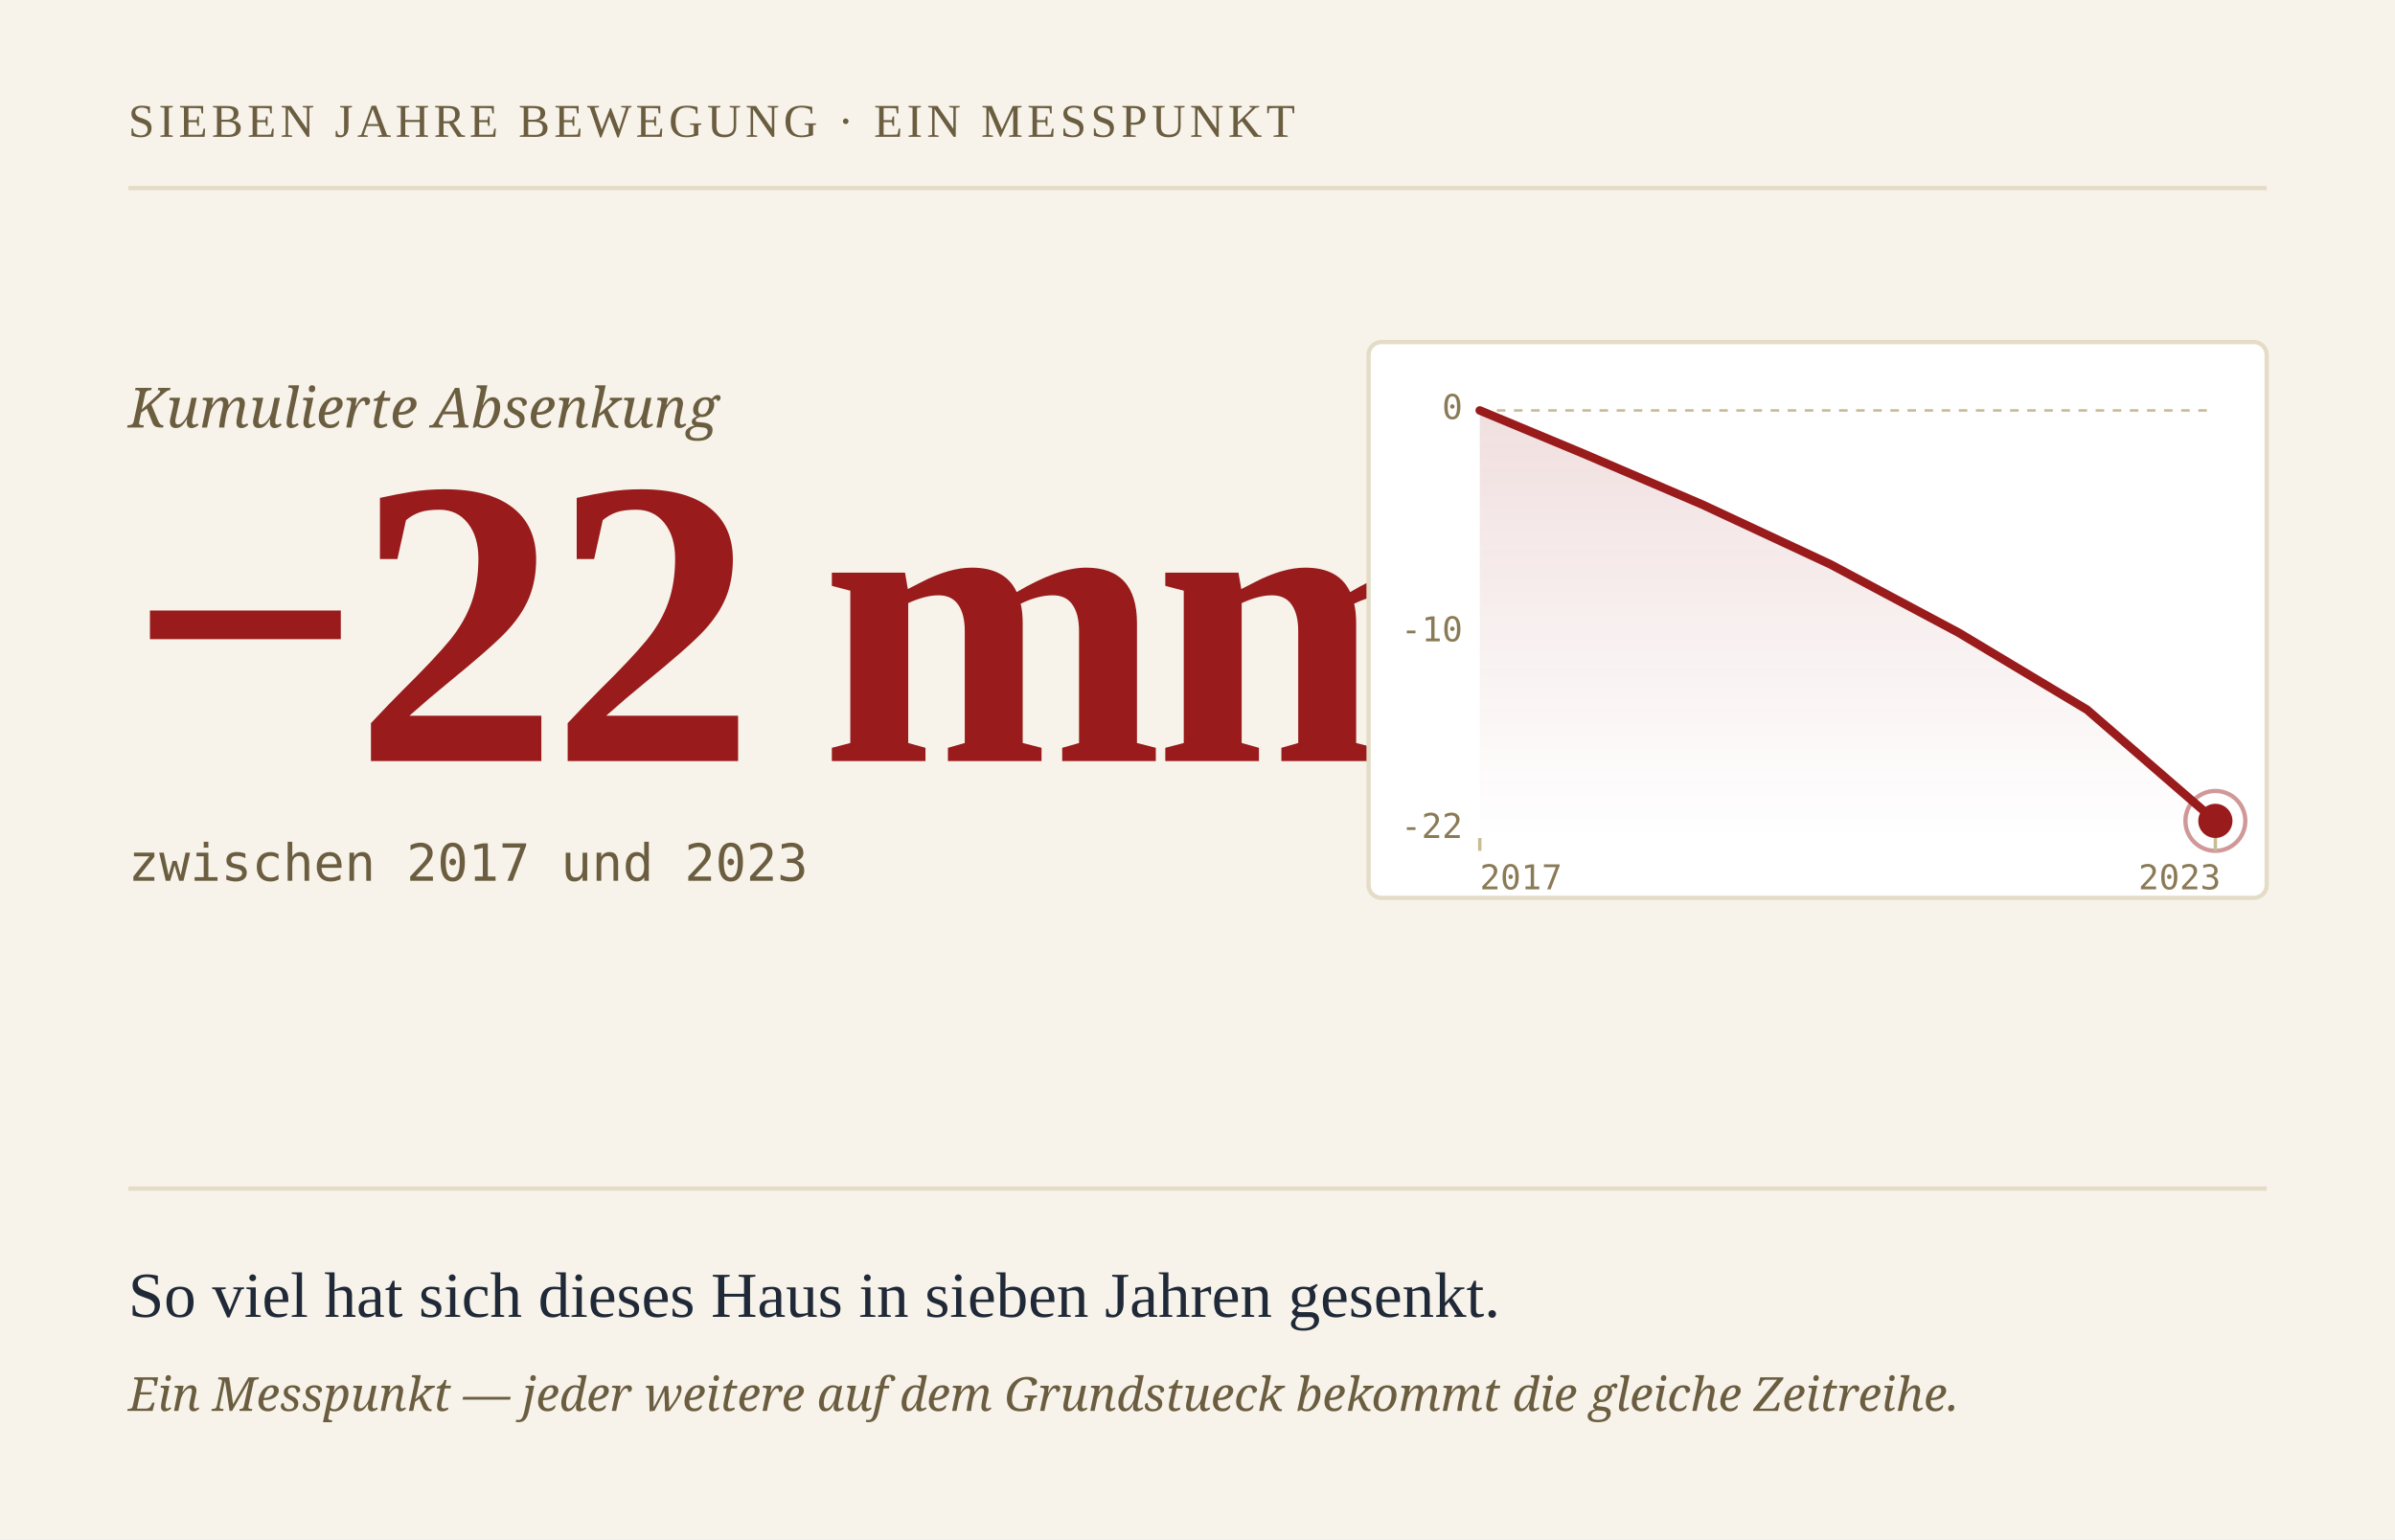
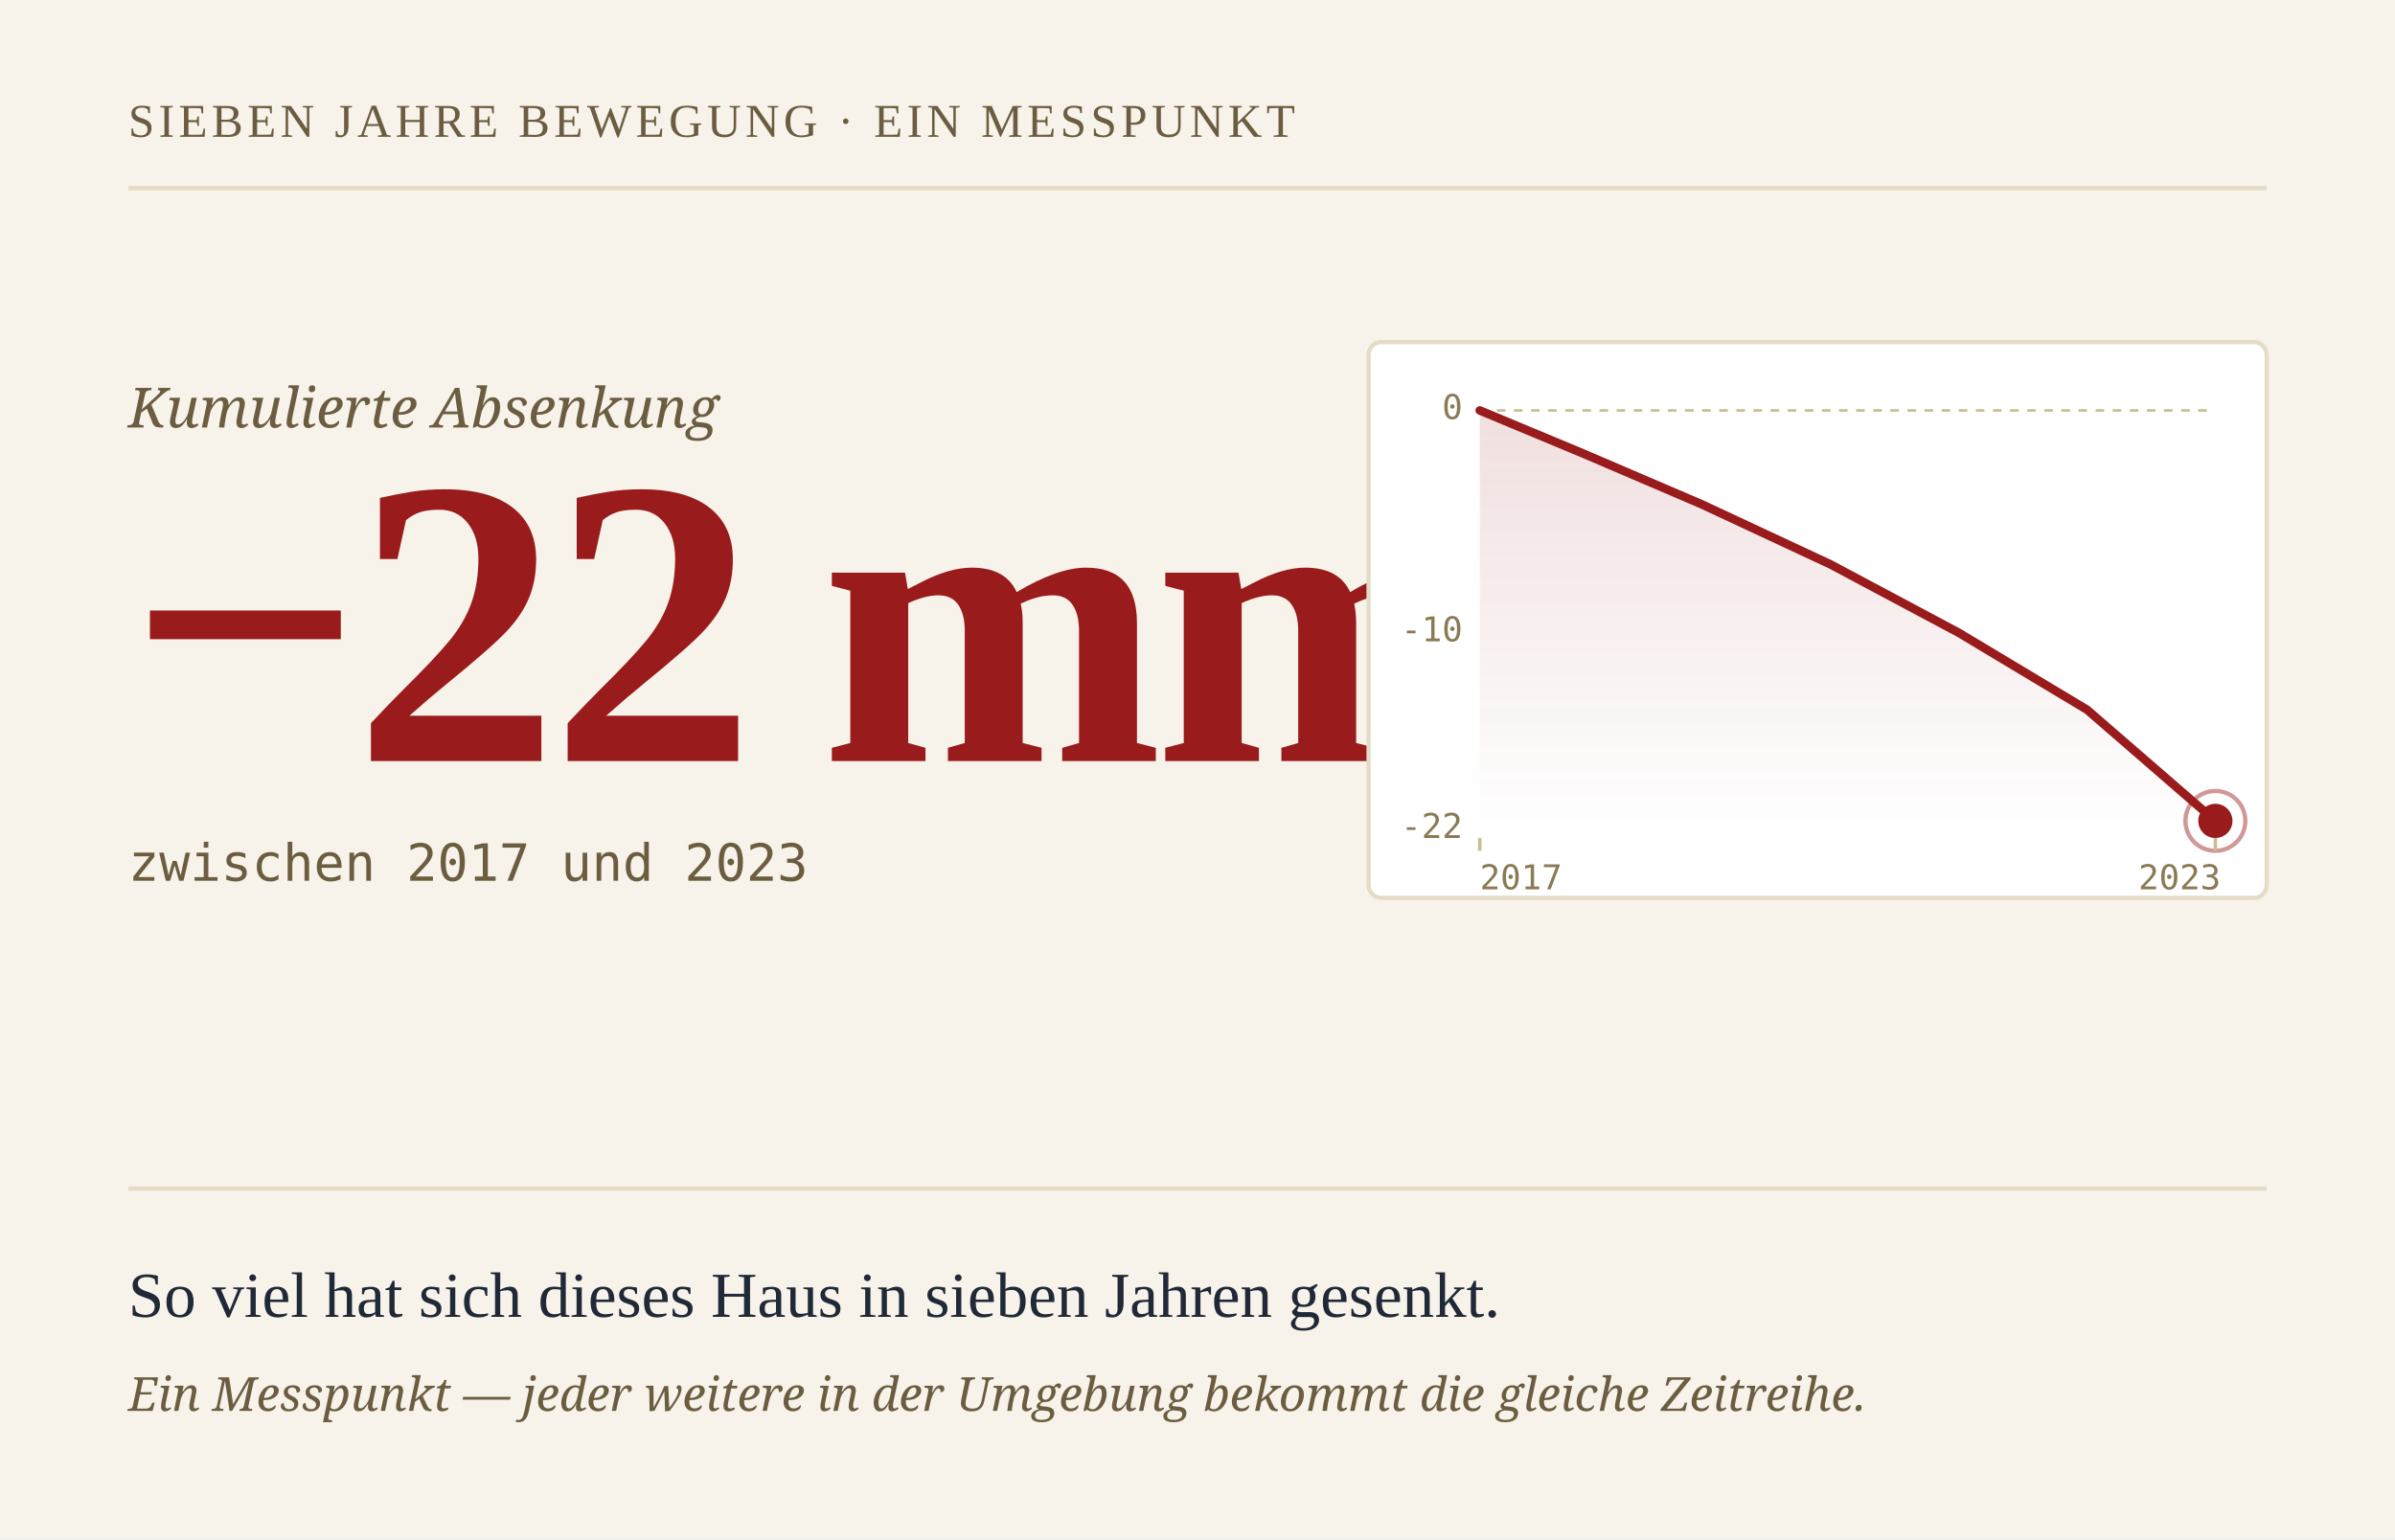
<svg xmlns="http://www.w3.org/2000/svg" viewBox="0 0 560 360" width="560" height="360" role="img" aria-label="Kumulierte Absenkung minus 22 Millimeter zwischen 2017 und 2023 an einem Messpunkt">
  <defs>
    <linearGradient id="aSpark" x1="0" y1="0" x2="0" y2="1">
      <stop offset="0%" stop-color="#991B1B" stop-opacity="0.14" />
      <stop offset="100%" stop-color="#991B1B" stop-opacity="0" />
    </linearGradient>
  </defs>
  <rect width="560" height="360" fill="#F7F3EA" />
  <g font-family="Georgia, 'Times New Roman', serif" font-size="11" fill="#6B5D3F">
    <text x="30" y="32" letter-spacing="1">SIEBEN JAHRE BEWEGUNG · EIN MESSPUNKT</text>
  </g>
  <line x1="30" y1="44" x2="530" y2="44" stroke="#E4DCC6" stroke-width="1" />
  <g transform="translate(30, 100)">
    <text x="0" y="0" font-family="Georgia, serif" font-size="13" fill="#6B5D3F" font-style="italic">
      Kumulierte Absenkung
    </text>
    <text x="0" y="78" font-family="Georgia, 'Times New Roman', serif" font-size="96" font-weight="bold" fill="#991B1B" letter-spacing="-2">
      −22 mm
    </text>
    <text x="0" y="106" font-family="ui-monospace, SFMono-Regular, Menlo, monospace" font-size="12" fill="#6B5D3F">
      zwischen 2017 und 2023
    </text>
  </g>
  <g transform="translate(320, 80)">
    <rect x="0" y="0" width="210" height="130" rx="3" fill="#FFFFFF" stroke="#E4DCC6" stroke-width="1" />
    <g font-family="ui-monospace, Menlo, monospace" font-size="8" fill="#8A7A55" text-anchor="end">
      <text x="22" y="18">0</text>
      <text x="22" y="70">-10</text>
      <text x="22" y="116">-22</text>
    </g>
    <line x1="26" y1="16" x2="198" y2="16" stroke="#C9BC95" stroke-width="0.6" stroke-dasharray="2 2" />
    <path d="M 26 16 L 50 26 L 78 38 L 108 52 L 138 68 L 168 86 L 198 112              L 198 116 L 26 116 Z" fill="url(#aSpark)" />
    <polyline points="26,16 50,26 78,38 108,52 138,68 168,86 198,112" fill="none" stroke="#991B1B" stroke-width="2" stroke-linecap="round" stroke-linejoin="round" />
    <circle cx="198" cy="112" r="4" fill="#991B1B" />
    <circle cx="198" cy="112" r="7" fill="none" stroke="#991B1B" stroke-width="1" stroke-opacity="0.45" />
    <g stroke="#C9BC95" stroke-width="0.8">
      <line x1="26" y1="116" x2="26" y2="119" />
      <line x1="198" y1="116" x2="198" y2="119" />
    </g>
    <g font-family="ui-monospace, Menlo, monospace" font-size="8" fill="#8A7A55">
      <text x="26" y="128">2017</text>
      <text x="180" y="128">2023</text>
    </g>
  </g>
  <g>
    <line x1="30" y1="278" x2="530" y2="278" stroke="#E4DCC6" stroke-width="1" />
    <g font-family="Georgia, 'Times New Roman', serif" font-size="15" fill="#1F2937">
      <text x="30" y="308">So viel hat sich dieses Haus in sieben Jahren gesenkt.</text>
    </g>
    <g font-family="Georgia, serif" font-size="11" fill="#6B5D3F" font-style="italic">
      <text x="30" y="330">
-         Ein Messpunkt — jeder weitere auf dem Grundstueck bekommt die gleiche Zeitreihe.
+         Ein Messpunkt — jeder weitere in der Umgebung bekommt die gleiche Zeitreihe.
      </text>
    </g>
  </g>
</svg>
